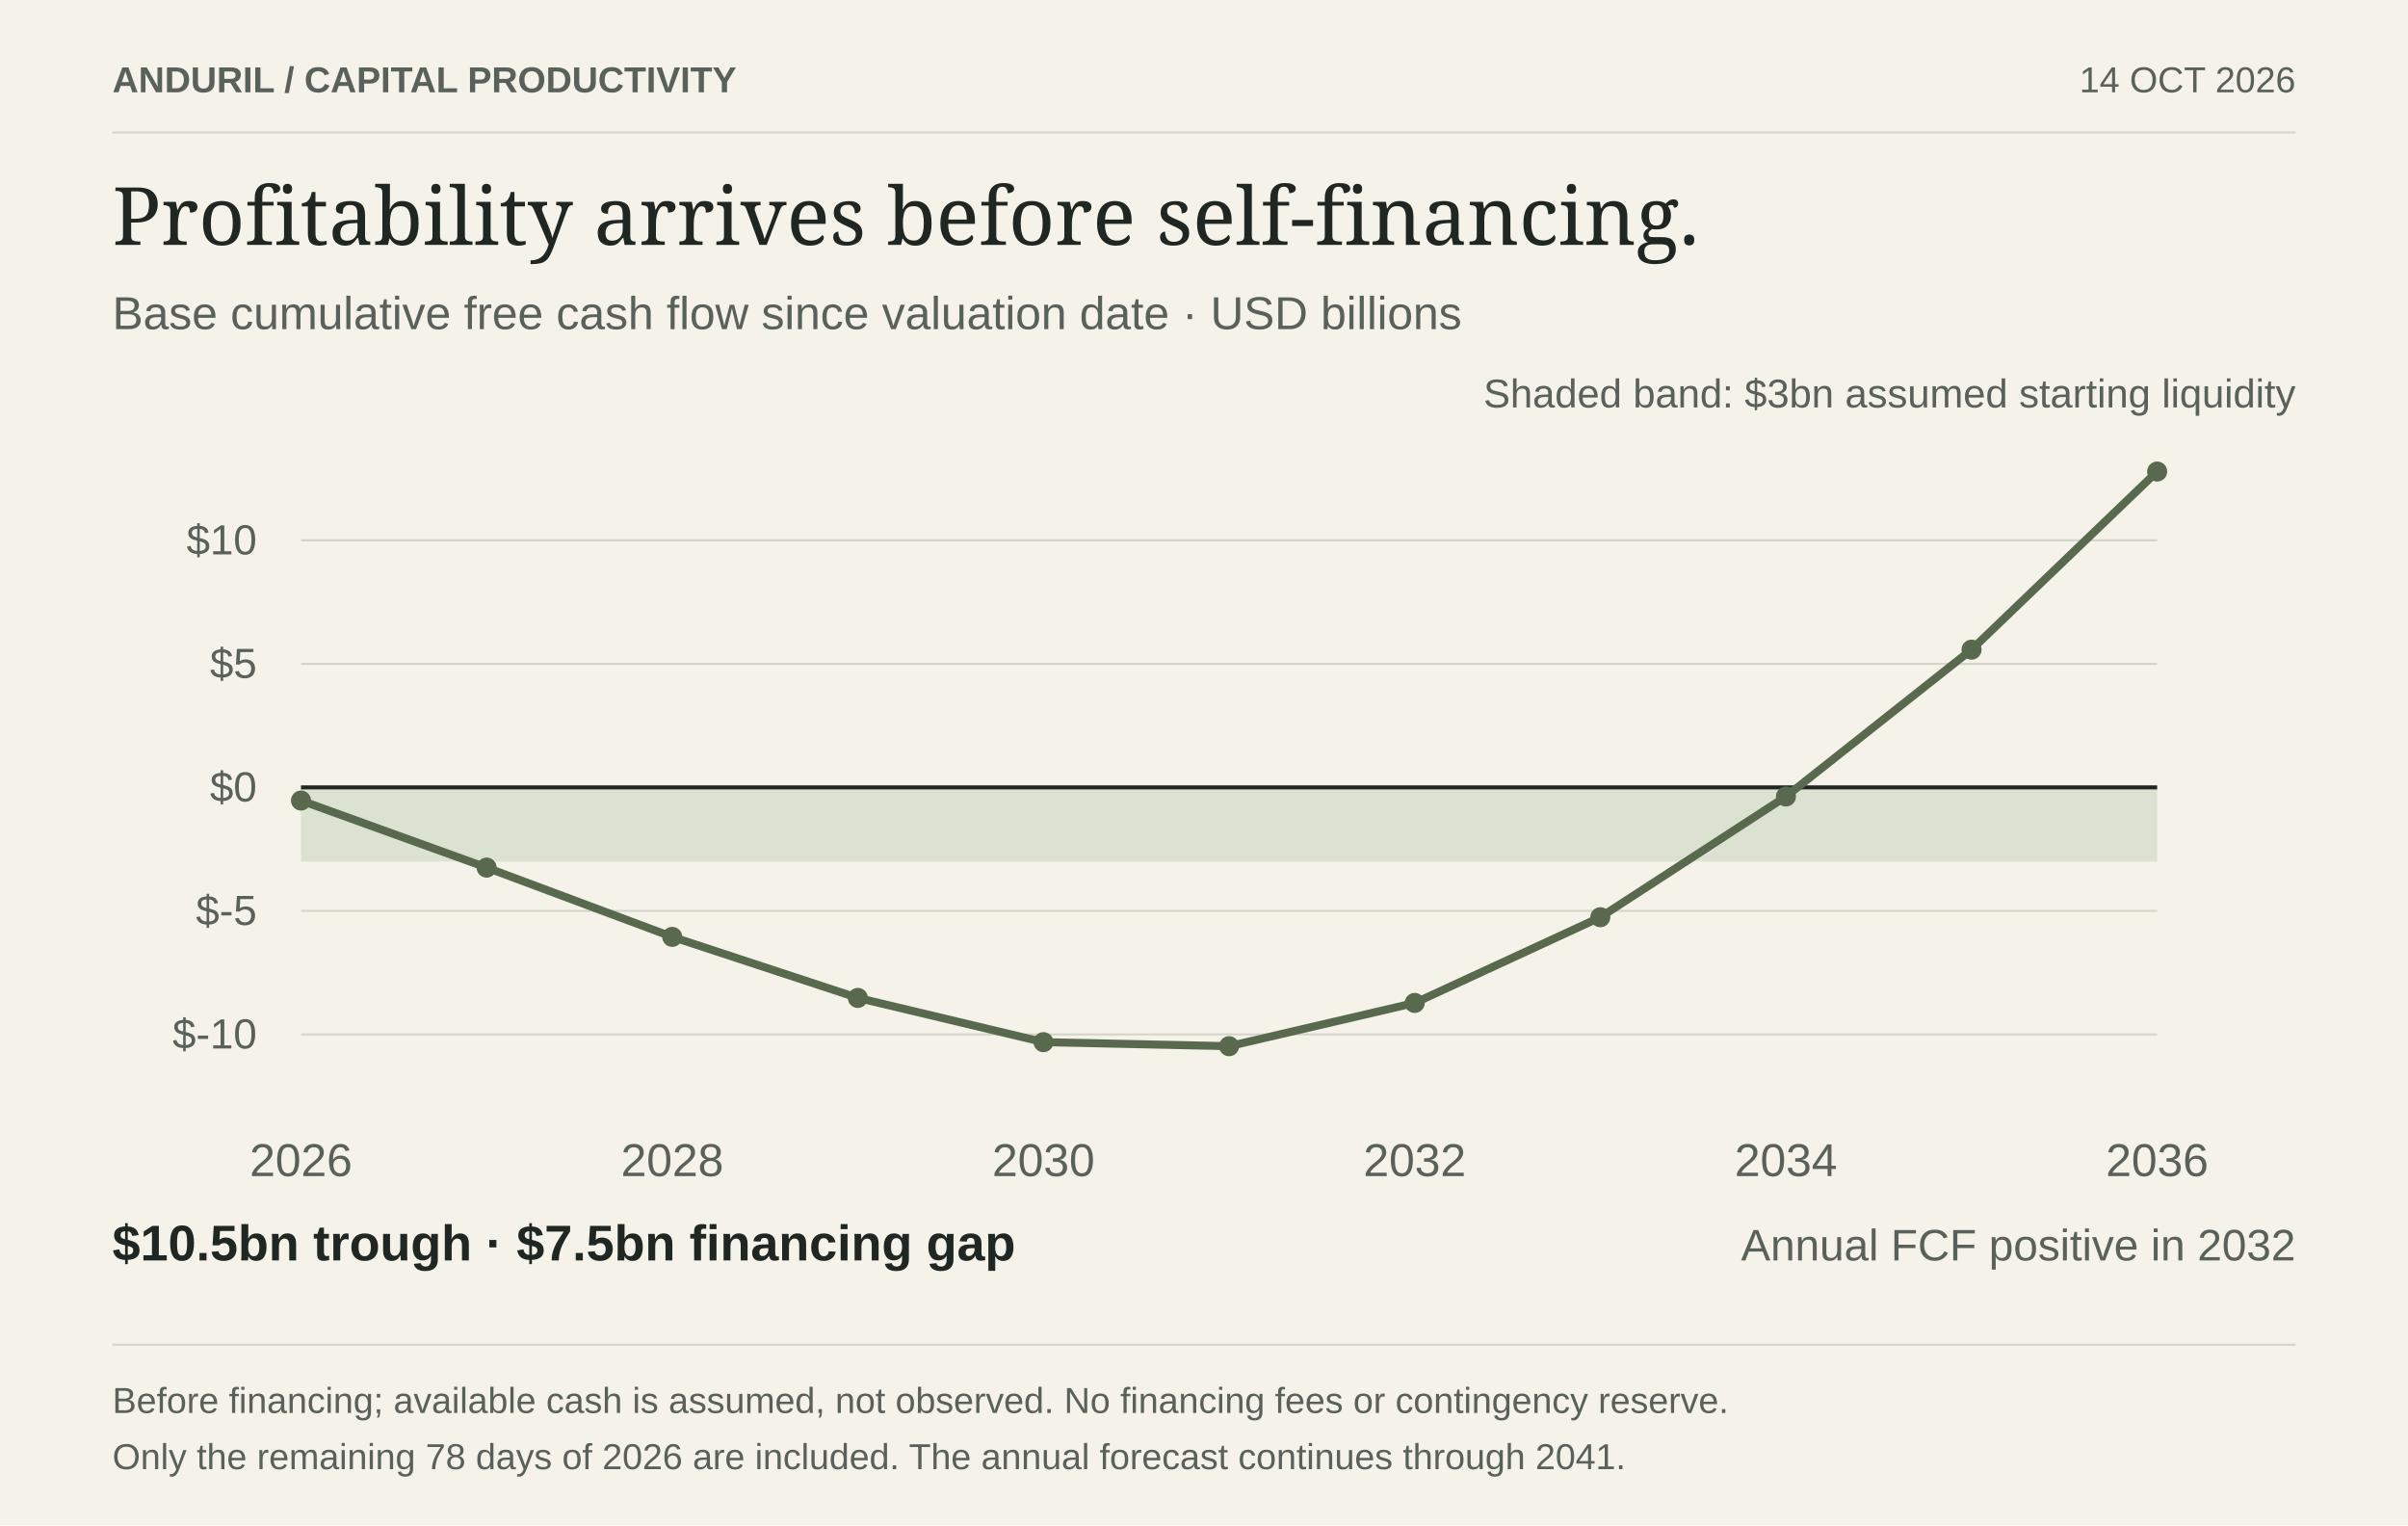
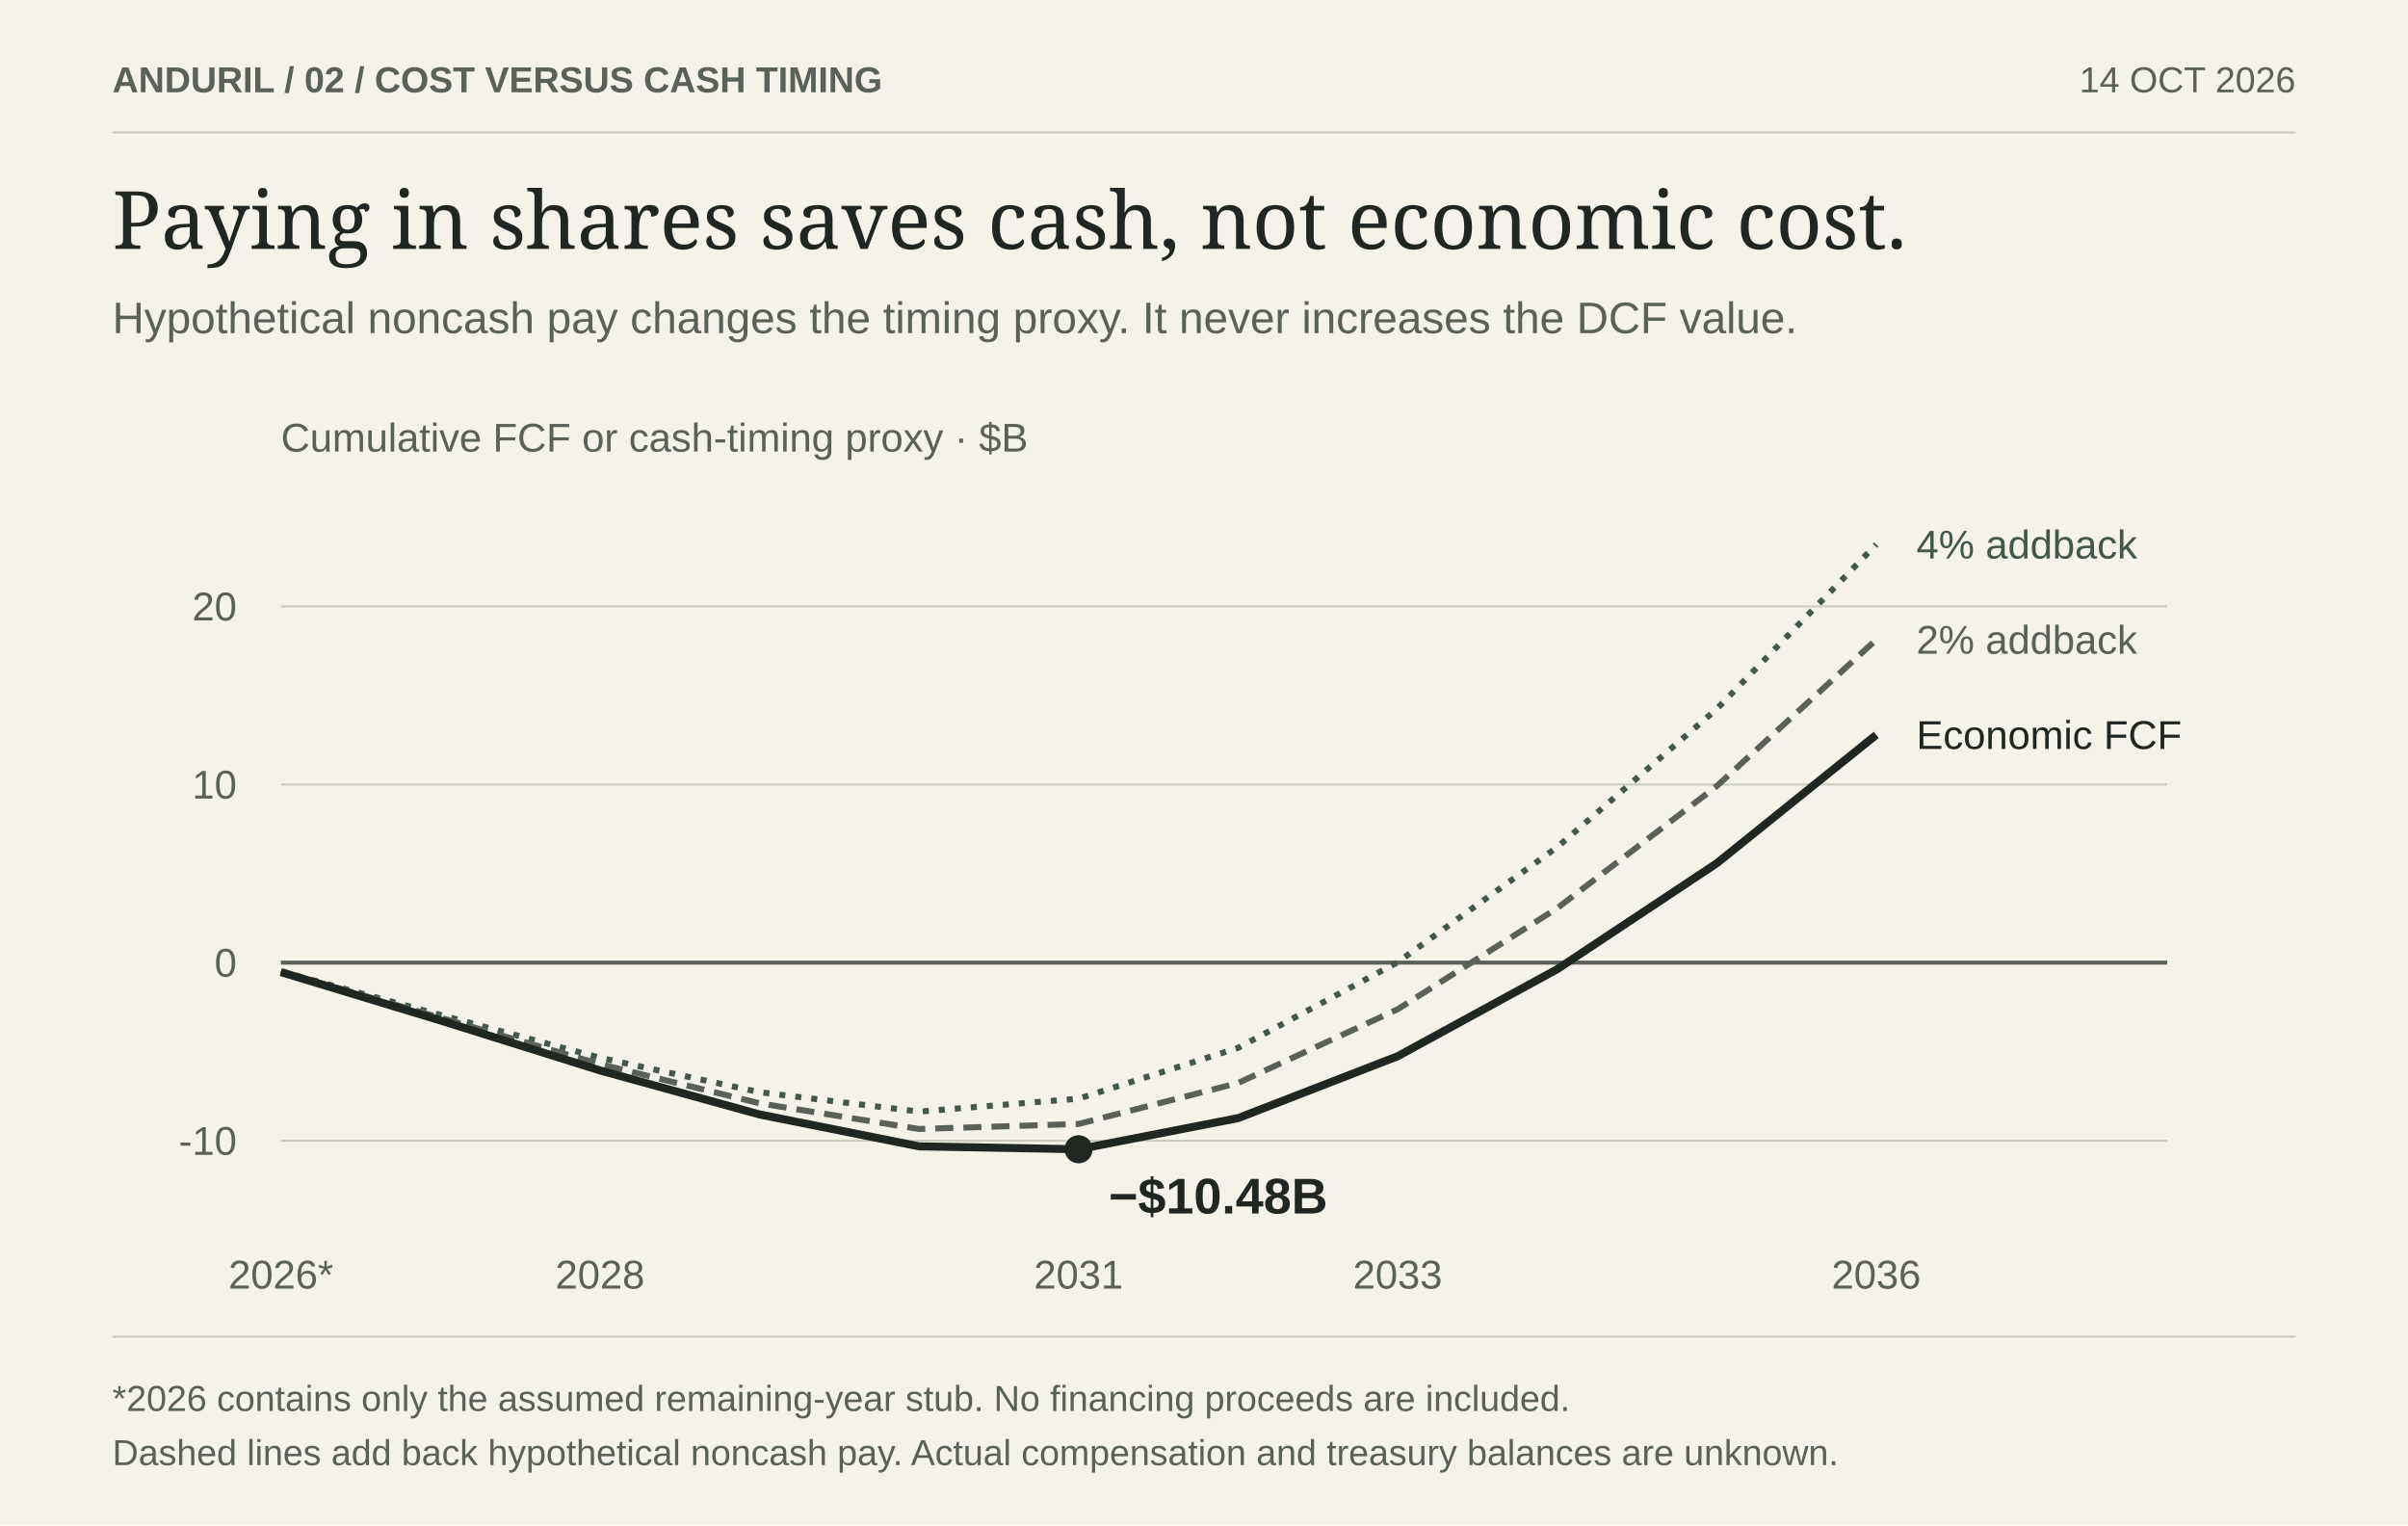
<svg xmlns="http://www.w3.org/2000/svg" width="1200" height="760" viewBox="0 0 1200 760" role="img" aria-labelledby="title desc">
-   <rect x="0" y="0" width="1200" height="760" rx="0" fill="#f5f2e9" stroke="none" />
-   <text x="56" y="46" font-size="18" fill="#59615a" text-anchor="start" font-weight="700" font-family="Arial,sans-serif">ANDURIL / CAPITAL PRODUCTIVITY</text>
-   <text x="1144" y="46" font-size="18" fill="#59615a" text-anchor="end" font-weight="400" font-family="Arial,sans-serif">14 OCT 2026</text>
-   <line x1="56" y1="66" x2="1144" y2="66" stroke="#d3d5ca" stroke-width="1" />
-   <text x="56" y="122" font-size="40" fill="#202723" text-anchor="start" font-weight="400" font-family="Georgia,serif">Profitability arrives before self-financing.</text>
-   <text x="56" y="164" font-size="23" fill="#59615a" text-anchor="start" font-weight="400" font-family="Arial,sans-serif">Base cumulative free cash flow since valuation date · USD billions</text>
-   <rect x="150.0" y="392.308" width="925" height="36.923" rx="0" fill="#dce2d2" stroke="none" />
-   <line x1="150" y1="515.385" x2="1075" y2="515.385" stroke="#d3d5ca" stroke-width="1" />
-   <text x="128" y="522.385" font-size="21" fill="#59615a" text-anchor="end" font-weight="400" font-family="Arial,sans-serif">$-10</text>
-   <line x1="150" y1="453.846" x2="1075" y2="453.846" stroke="#d3d5ca" stroke-width="1" />
-   <text x="128" y="460.846" font-size="21" fill="#59615a" text-anchor="end" font-weight="400" font-family="Arial,sans-serif">$-5</text>
-   <line x1="150" y1="392.308" x2="1075" y2="392.308" stroke="#202723" stroke-width="2" />
-   <text x="128" y="399.308" font-size="21" fill="#59615a" text-anchor="end" font-weight="400" font-family="Arial,sans-serif">$0</text>
-   <line x1="150" y1="330.769" x2="1075" y2="330.769" stroke="#d3d5ca" stroke-width="1" />
-   <text x="128" y="337.769" font-size="21" fill="#59615a" text-anchor="end" font-weight="400" font-family="Arial,sans-serif">$5</text>
-   <line x1="150" y1="269.231" x2="1075" y2="269.231" stroke="#d3d5ca" stroke-width="1" />
-   <text x="128" y="276.231" font-size="21" fill="#59615a" text-anchor="end" font-weight="400" font-family="Arial,sans-serif">$10</text>
-   <polyline points="150.00,398.86 242.50,432.28 335.00,466.79 427.50,497.21 520.00,519.25 612.50,521.26 705.00,499.72 797.50,457.00 890.00,396.86 982.50,323.68 1075.00,234.94" fill="none" stroke="#58694d" stroke-width="4" />
-   <circle cx="150.0" cy="398.862" r="5" fill="#58694d" />
-   <circle cx="242.5" cy="432.285" r="5" fill="#58694d" />
-   <circle cx="335.0" cy="466.795" r="5" fill="#58694d" />
-   <circle cx="427.5" cy="497.21" r="5" fill="#58694d" />
-   <circle cx="520.0" cy="519.251" r="5" fill="#58694d" />
-   <circle cx="612.5" cy="521.263" r="5" fill="#58694d" />
-   <circle cx="705.0" cy="499.716" r="5" fill="#58694d" />
-   <circle cx="797.5" cy="457.001" r="5" fill="#58694d" />
-   <circle cx="890.0" cy="396.864" r="5" fill="#58694d" />
-   <circle cx="982.5" cy="323.684" r="5" fill="#58694d" />
-   <circle cx="1075.0" cy="234.944" r="5" fill="#58694d" />
-   <text x="150.0" y="586" font-size="23" fill="#59615a" text-anchor="middle" font-weight="400" font-family="Arial,sans-serif">2026</text>
-   <text x="335.0" y="586" font-size="23" fill="#59615a" text-anchor="middle" font-weight="400" font-family="Arial,sans-serif">2028</text>
-   <text x="520.0" y="586" font-size="23" fill="#59615a" text-anchor="middle" font-weight="400" font-family="Arial,sans-serif">2030</text>
-   <text x="705.0" y="586" font-size="23" fill="#59615a" text-anchor="middle" font-weight="400" font-family="Arial,sans-serif">2032</text>
-   <text x="890.0" y="586" font-size="23" fill="#59615a" text-anchor="middle" font-weight="400" font-family="Arial,sans-serif">2034</text>
-   <text x="1075.0" y="586" font-size="23" fill="#59615a" text-anchor="middle" font-weight="400" font-family="Arial,sans-serif">2036</text>
-   <text x="1144" y="203" font-size="20" fill="#59615a" text-anchor="end" font-weight="400" font-family="Arial,sans-serif">Shaded band: $3bn assumed starting liquidity</text>
-   <text x="56" y="628" font-size="25" fill="#202723" text-anchor="start" font-weight="700" font-family="Arial,sans-serif">$10.5bn trough · $7.5bn financing gap</text>
-   <text x="1144" y="628" font-size="22" fill="#59615a" text-anchor="end" font-weight="400" font-family="Arial,sans-serif">Annual FCF positive in 2032</text>
-   <line x1="56" y1="670" x2="1144" y2="670" stroke="#d3d5ca" stroke-width="1" />
-   <text x="56" y="704" font-size="18" fill="#59615a" text-anchor="start" font-weight="400" font-family="Arial,sans-serif">Before financing; available cash is assumed, not observed. No financing fees or contingency reserve.</text>
-   <text x="56" y="732" font-size="18" fill="#59615a" text-anchor="start" font-weight="400" font-family="Arial,sans-serif">Only the remaining 78 days of 2026 are included. The annual forecast continues through 2041.</text>
+   <rect x="0.00" y="0.00" width="1200.00" height="760.00" fill="#f5f2e9" />
+   <text x="56.00" y="46.00" font-family="Arial,sans-serif" font-size="18" fill="#59615a" text-anchor="start" font-weight="700">ANDURIL / 02 / COST VERSUS CASH TIMING</text>
+   <text x="1144.00" y="46.00" font-family="Arial,sans-serif" font-size="18" fill="#59615a" text-anchor="end" font-weight="400">14 OCT 2026</text>
+   <line x1="56.00" y1="66.00" x2="1144.00" y2="66.00" stroke="#c7ccbf" stroke-width="1" />
+   <text x="56.00" y="124.00" font-family="Georgia,serif" font-size="40" fill="#202723" text-anchor="start" font-weight="400">Paying in shares saves cash, not economic cost.</text>
+   <text x="56.00" y="166.00" font-family="Arial,sans-serif" font-size="22" fill="#59615a" text-anchor="start" font-weight="400">Hypothetical noncash pay changes the timing proxy. It never increases the DCF value.</text>
+   <line x1="140.00" y1="568.38" x2="1080.00" y2="568.38" stroke="#c7ccbf" stroke-width="1" />
+   <text x="118.00" y="575.38" font-family="Arial,sans-serif" font-size="20" fill="#59615a" text-anchor="end" font-weight="400">-10</text>
+   <line x1="140.00" y1="479.62" x2="1080.00" y2="479.62" stroke="#59615a" stroke-width="2" />
+   <text x="118.00" y="486.62" font-family="Arial,sans-serif" font-size="20" fill="#59615a" text-anchor="end" font-weight="400">0</text>
+   <line x1="140.00" y1="390.88" x2="1080.00" y2="390.88" stroke="#c7ccbf" stroke-width="1" />
+   <text x="118.00" y="397.88" font-family="Arial,sans-serif" font-size="20" fill="#59615a" text-anchor="end" font-weight="400">10</text>
+   <line x1="140.00" y1="302.12" x2="1080.00" y2="302.12" stroke="#c7ccbf" stroke-width="1" />
+   <text x="118.00" y="309.12" font-family="Arial,sans-serif" font-size="20" fill="#59615a" text-anchor="end" font-weight="400">20</text>
+   <text x="140.00" y="642.00" font-family="Arial,sans-serif" font-size="20" fill="#59615a" text-anchor="middle" font-weight="400">2026*</text>
+   <text x="299.00" y="642.00" font-family="Arial,sans-serif" font-size="20" fill="#59615a" text-anchor="middle" font-weight="400">2028</text>
+   <text x="537.50" y="642.00" font-family="Arial,sans-serif" font-size="20" fill="#59615a" text-anchor="middle" font-weight="400">2031</text>
+   <text x="696.50" y="642.00" font-family="Arial,sans-serif" font-size="20" fill="#59615a" text-anchor="middle" font-weight="400">2033</text>
+   <text x="935.00" y="642.00" font-family="Arial,sans-serif" font-size="20" fill="#59615a" text-anchor="middle" font-weight="400">2036</text>
+   <path d="M140.00,484.03 L219.50,505.68 L299.00,527.03 L378.50,544.18 L458.00,553.86 L537.50,547.41 L617.00,522.09 L696.50,479.44 L776.00,422.10 L855.50,353.26 L935.00,271.27" fill="none" stroke="#435847" stroke-width="3" stroke-linejoin="round" stroke-dasharray="3 5" />
+   <text x="955.00" y="278.27" font-family="Arial,sans-serif" font-size="20" fill="#435847" text-anchor="start" font-weight="400">4% addback</text>
+   <path d="M140.00,484.19 L219.50,507.07 L299.00,530.18 L378.50,549.72 L458.00,562.51 L537.50,560.01 L617.00,539.58 L696.50,502.86 L776.00,452.51 L855.50,391.70 L935.00,318.71" fill="none" stroke="#59615a" stroke-width="3" stroke-linejoin="round" stroke-dasharray="9 5" />
+   <text x="955.00" y="325.71" font-family="Arial,sans-serif" font-size="20" fill="#59615a" text-anchor="start" font-weight="400">2% addback</text>
+   <path d="M140.00,484.35 L219.50,508.45 L299.00,533.34 L378.50,555.27 L458.00,571.16 L537.50,572.61 L617.00,557.08 L696.50,526.27 L776.00,482.91 L855.50,430.14 L935.00,366.15" fill="none" stroke="#202723" stroke-width="4" stroke-linejoin="round" />
+   <text x="955.00" y="373.15" font-family="Arial,sans-serif" font-size="20" fill="#202723" text-anchor="start" font-weight="400">Economic FCF</text>
+   <circle cx="537.50" cy="572.61" r="7" fill="#202723" />
+   <text x="552.50" y="604.61" font-family="Arial,sans-serif" font-size="25" fill="#202723" text-anchor="start" font-weight="700">−$10.48B</text>
+   <text x="140.00" y="225.00" font-family="Arial,sans-serif" font-size="20" fill="#59615a" text-anchor="start" font-weight="400">Cumulative FCF or cash-timing proxy · $B</text>
+   <line x1="56.00" y1="666.00" x2="1144.00" y2="666.00" stroke="#c7ccbf" stroke-width="1" />
+   <text x="56.00" y="703.00" font-family="Arial,sans-serif" font-size="18" fill="#59615a" text-anchor="start" font-weight="400">*2026 contains only the assumed remaining-year stub. No financing proceeds are included.</text>
+   <text x="56.00" y="730.00" font-family="Arial,sans-serif" font-size="18" fill="#59615a" text-anchor="start" font-weight="400">Dashed lines add back hypothetical noncash pay. Actual compensation and treasury balances are unknown.</text>
</svg>
